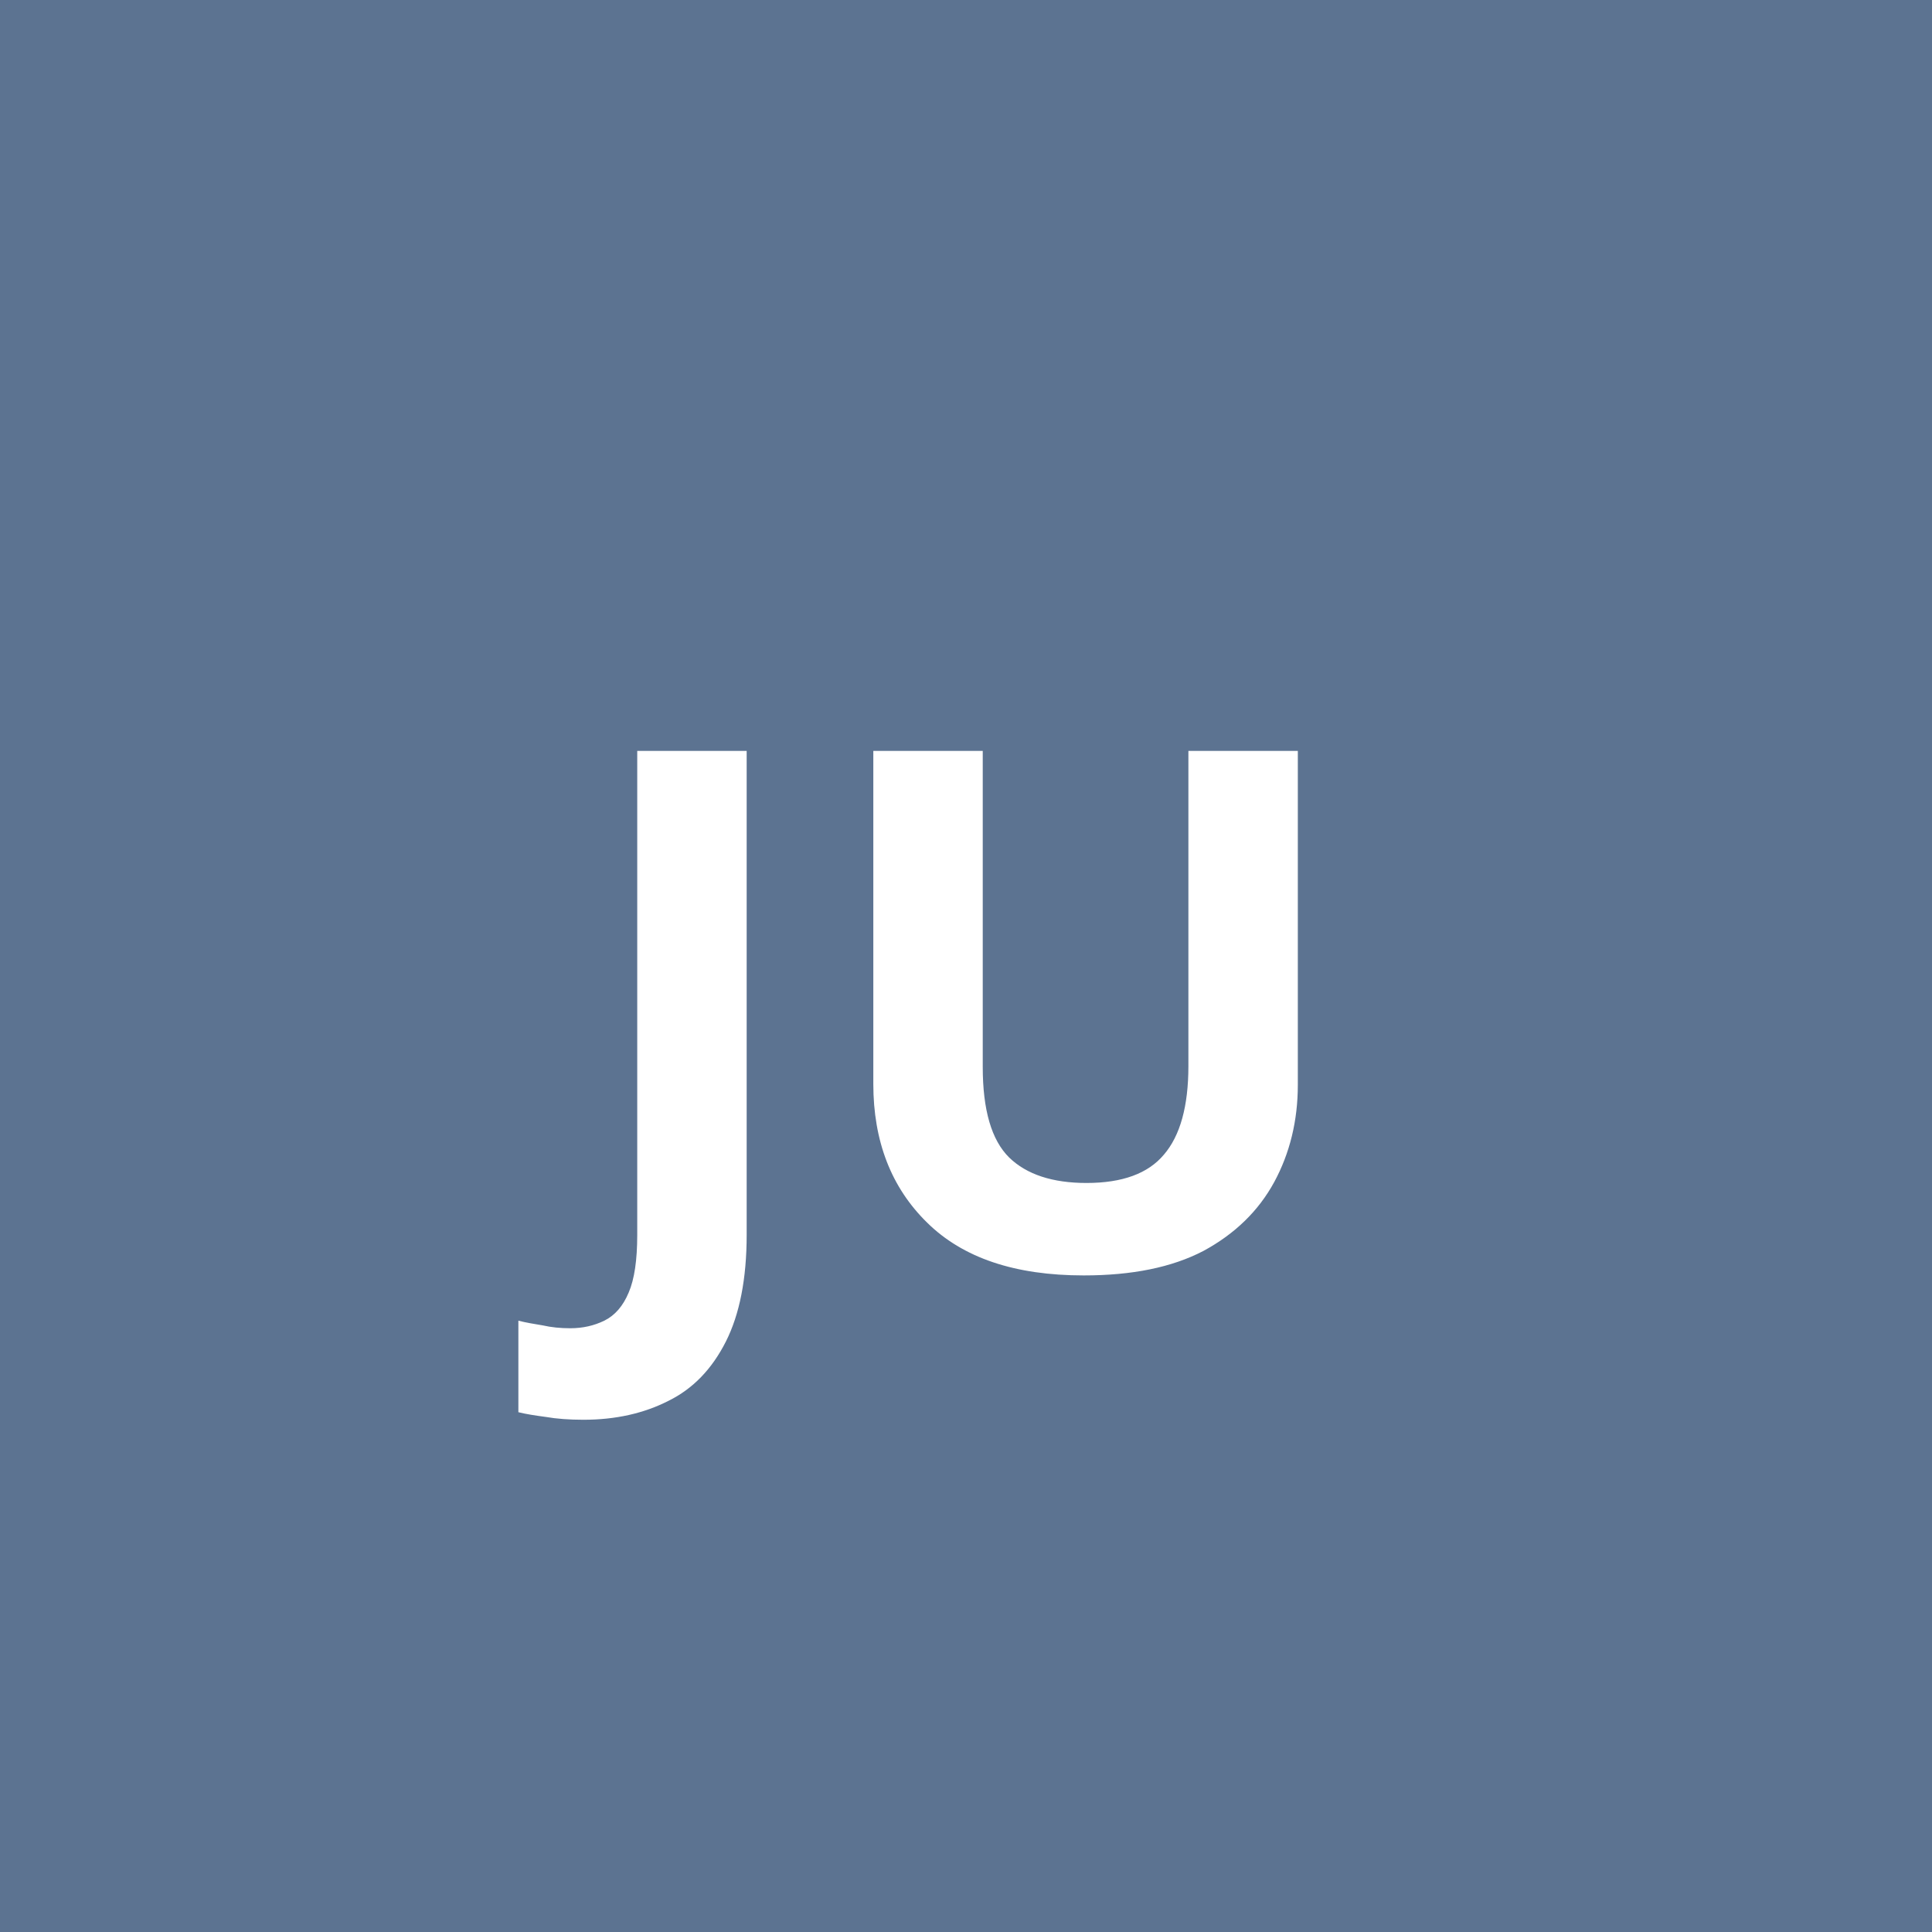
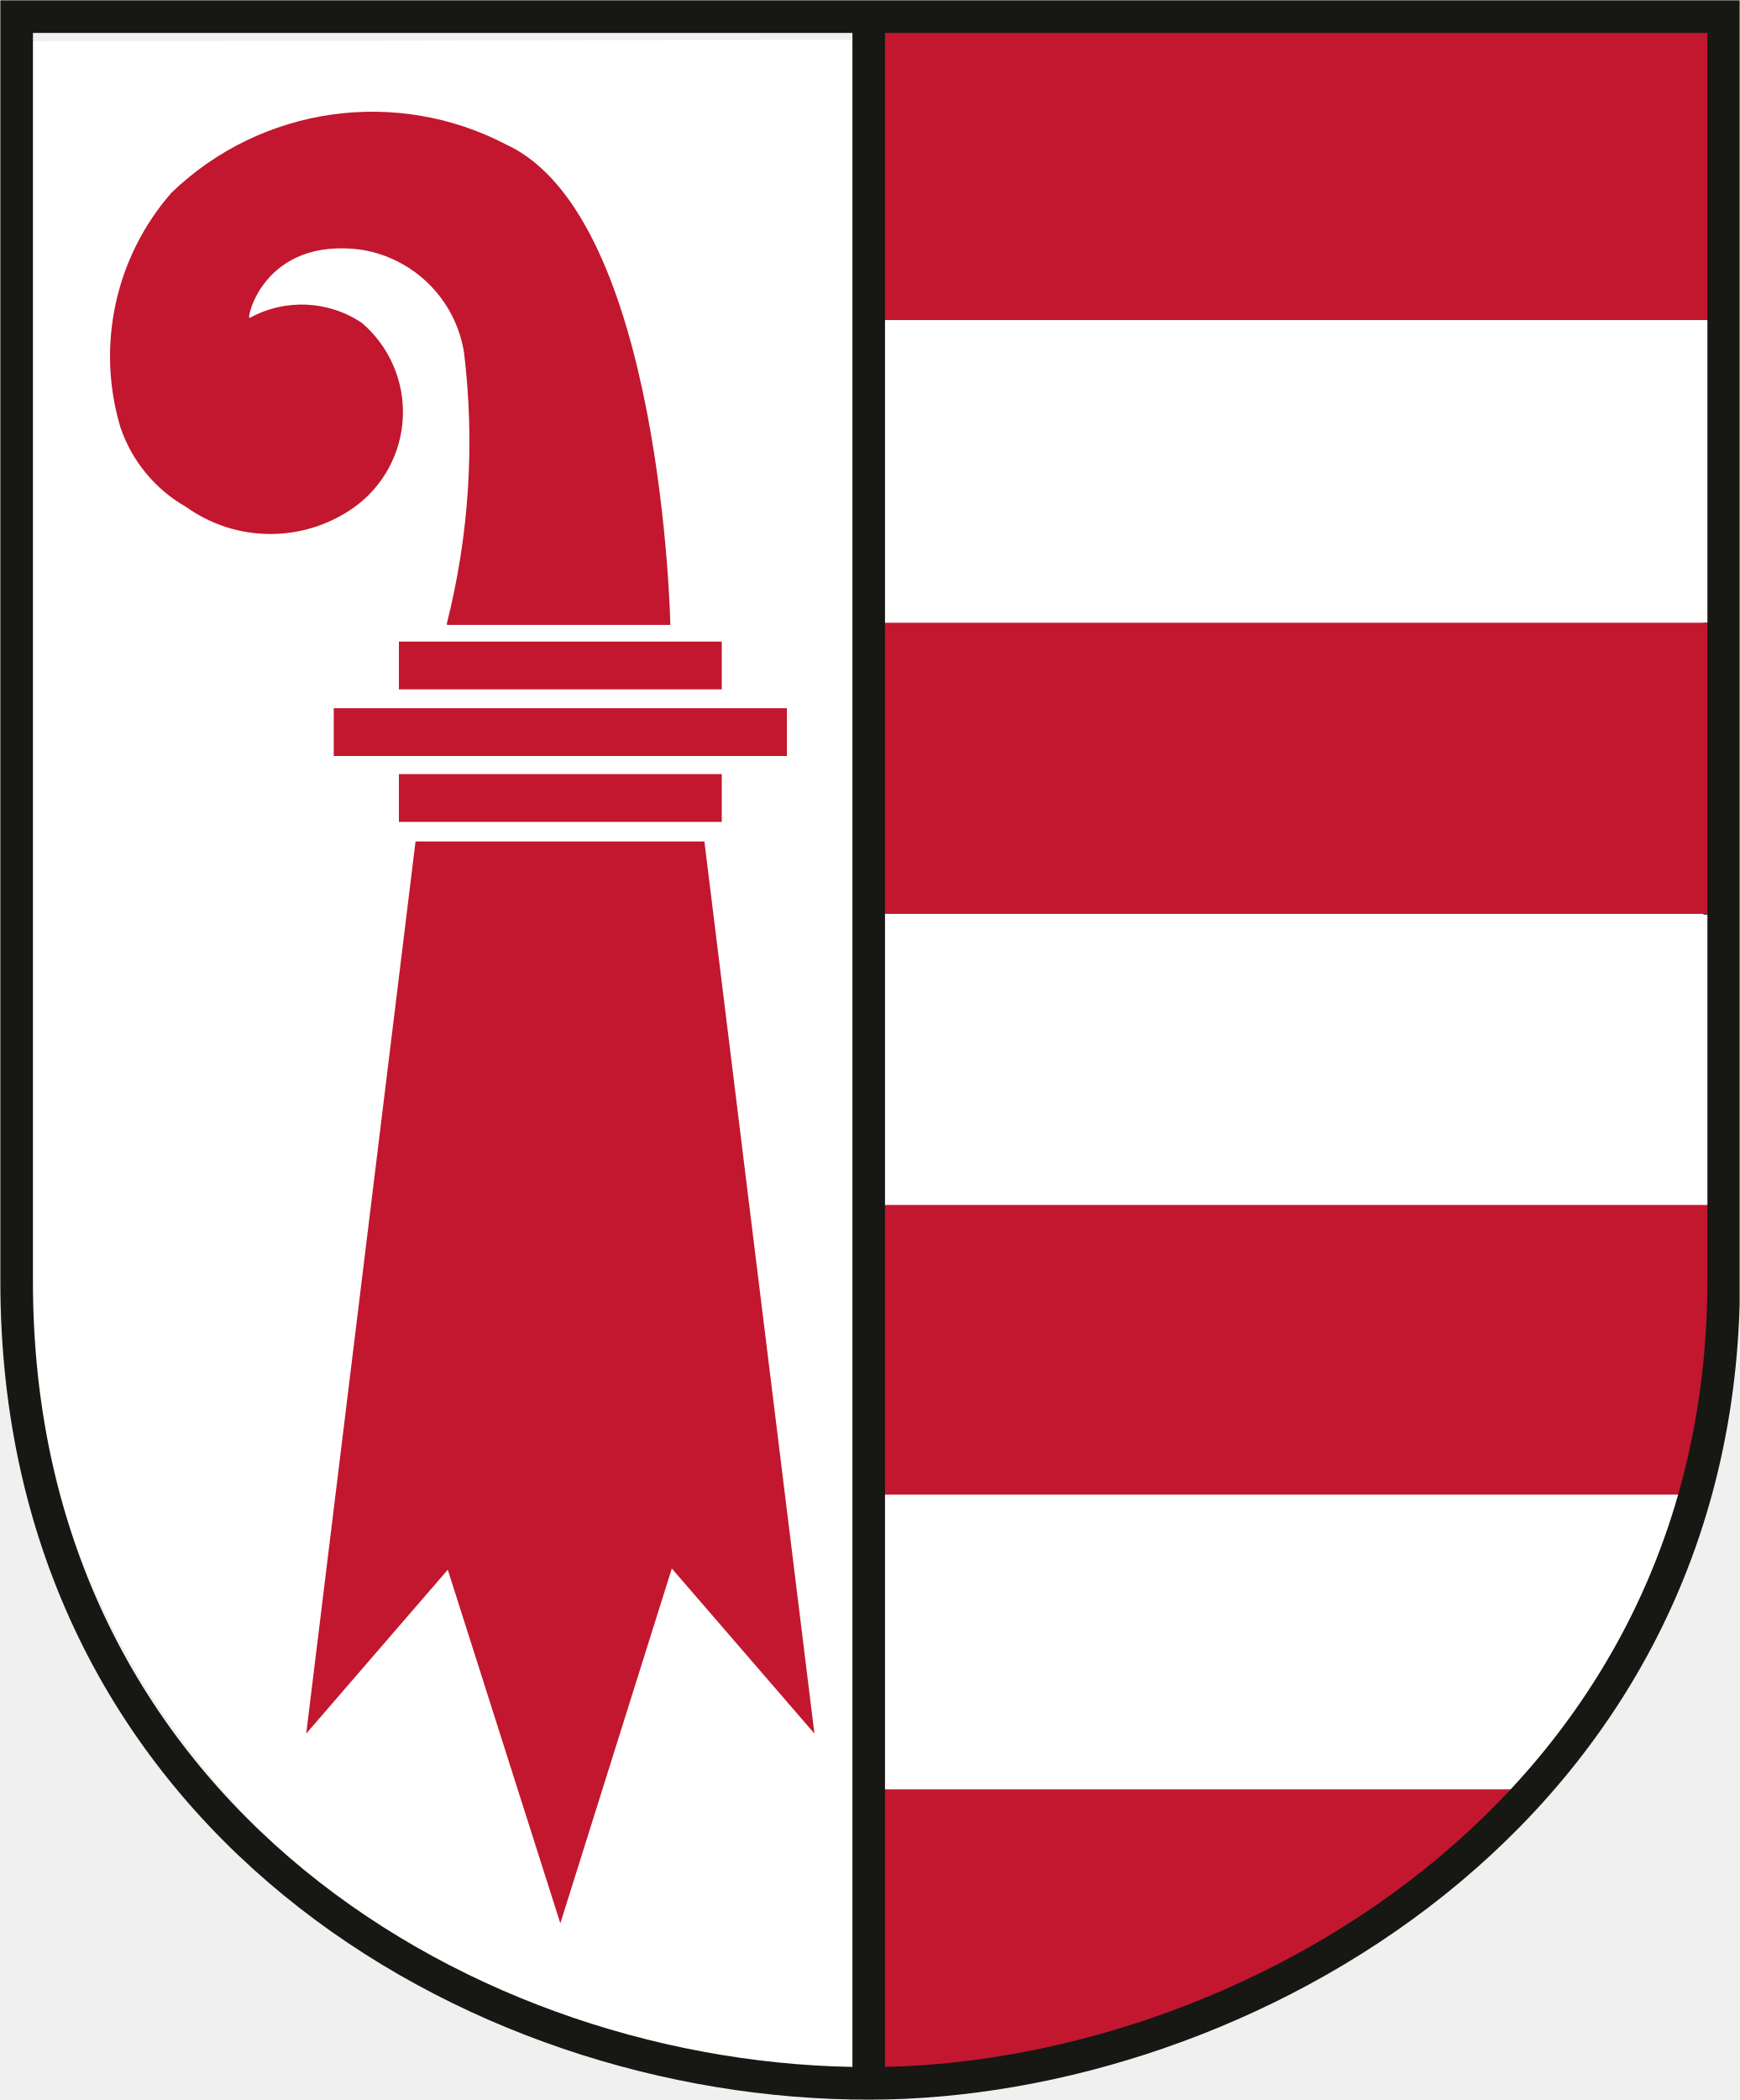
- <svg xmlns="http://www.w3.org/2000/svg" viewBox="0 0 32 32">
-   <rect width="32" height="32" fill="#5C7391" />
-   <text x="16" y="21" font-family="sans-serif" font-size="12" font-weight="700" fill="#fff" text-anchor="middle">JU</text>
+ <svg xmlns="http://www.w3.org/2000/svg" viewBox="0 0 24.03 29" preserveAspectRatio="xMinYMid">
+   <defs>
+     <style>.cls-1,.cls-4,.cls-6{fill:none;}.cls-2{clip-path:url(#clip-path);}.cls-3{fill:#fff;}.cls-4,.cls-6{stroke:#171714;}.cls-4{stroke-miterlimit:11.47;stroke-width:0.08px;}.cls-5{fill:#c2172e;}.cls-6{stroke-miterlimit:3.86;stroke-width:0.45px;}</style>
+     <clipPath id="clip-path">
+       <rect class="cls-1" width="24.03" height="29" />
+     </clipPath>
+   </defs>
+   <g>
+     <g>
+       <g class="cls-2">
+         <path class="cls-3" d="M23.6.55H12v0L.42.57v17.2c0,6,5.19,10.94,11.59,10.94S23.6,23.82,23.6,17.77Z" />
+       </g>
+       <line class="cls-4" x1="23.57" y1="12.63" x2="23.57" y2="8.6" />
+       <rect class="cls-5" x="12.01" y="0.4" width="11.59" height="4.02" />
+       <rect class="cls-5" x="12.01" y="8.6" width="11.59" height="4.02" />
+       <g class="cls-2">
+         <path class="cls-5" d="M23.6,16.64H12v4H23.2a10.35,10.35,0,0,0,.41-2.9V16.64Z" />
+         <path class="cls-5" d="M12,28.71a11.83,11.83,0,0,0,9-4H12v4Z" />
+       </g>
+       <rect class="cls-5" x="4.61" y="9.78" width="6.26" height="0.66" />
+       <rect class="cls-5" x="5.51" y="10.69" width="4.46" height="0.66" />
+       <rect class="cls-5" x="5.51" y="8.86" width="4.46" height="0.66" />
+       <polygon class="cls-5" points="6.2 21.66 4.23 23.94 5.74 11.62 7.74 11.62 9.73 11.62 11.25 23.94 9.28 21.66 7.74 26.56 6.18 21.66 6.2 21.66" />
+       <g class="cls-2">
+         <path class="cls-5" d="M6.17,8.62a10.25,10.25,0,0,0,.24-3.75A1.71,1.71,0,0,0,5,3.45c-1.38-.19-1.61,1-1.55.94A1.49,1.49,0,0,1,5,4.46,1.62,1.62,0,0,1,4.9,7,2,2,0,0,1,2.57,7a2,2,0,0,1-.91-1.11,3.43,3.43,0,0,1,.71-3.23A4,4,0,0,1,7,2C9.15,3,9.26,8.63,9.26,8.63l-3.08,0" />
+         <path class="cls-6" d="M12,28.6V.4M.23,17.68V.23H23.81V17.67c0,7.38-6.71,11.1-11.8,11.1C6.52,28.78.22,25.06.23,17.68Z" />
+       </g>
+     </g>
+   </g>
</svg>
